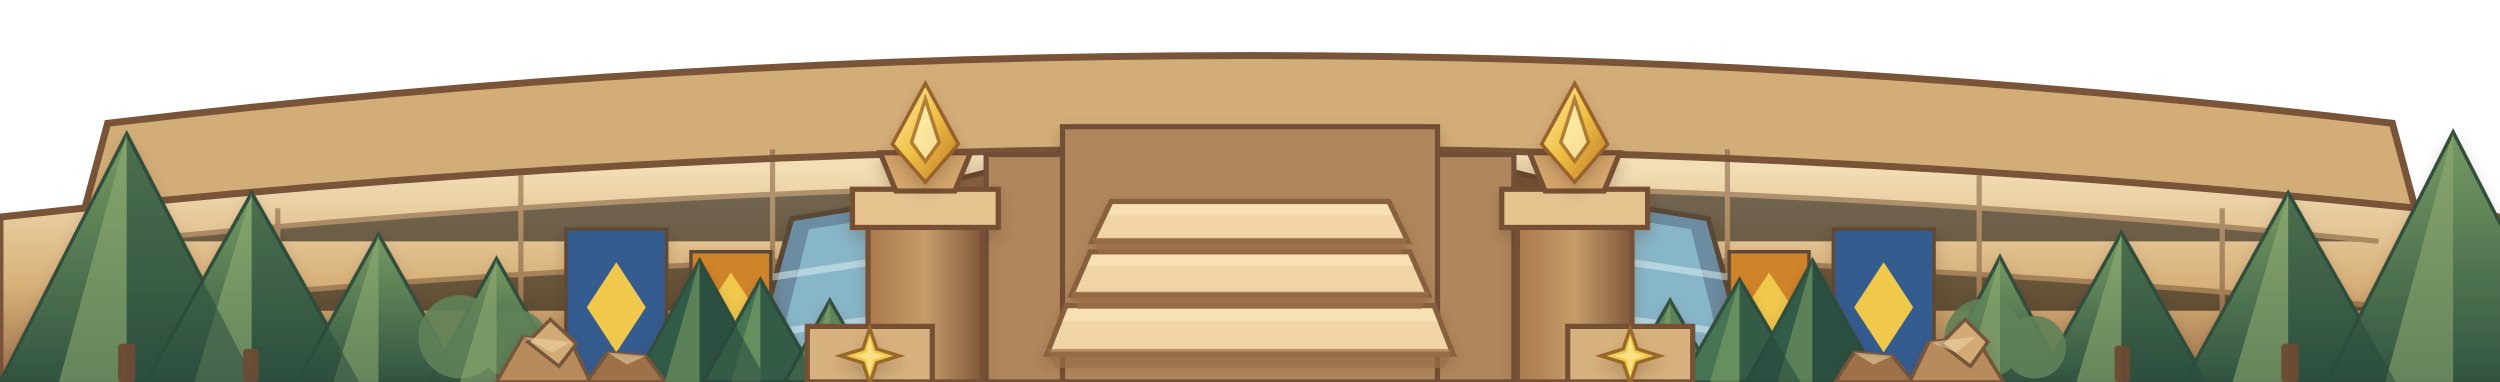
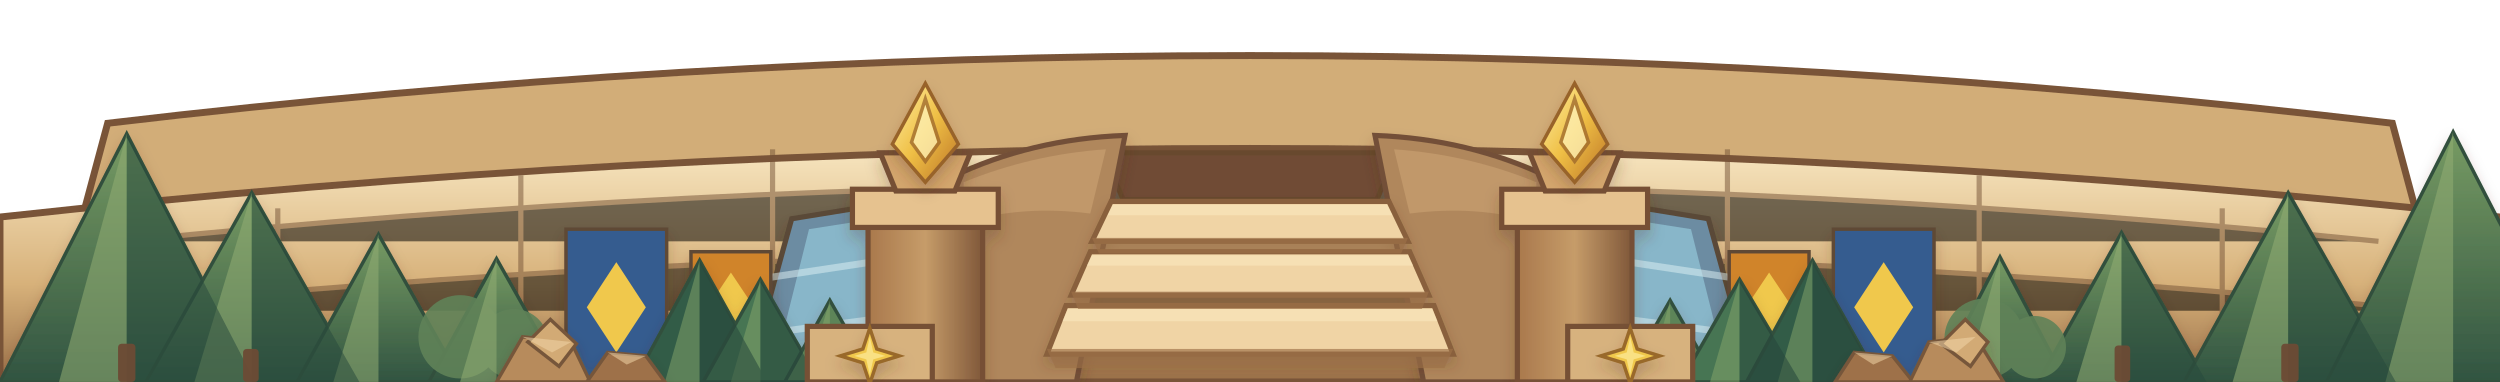
<svg xmlns="http://www.w3.org/2000/svg" viewBox="0 0 1440 220">
  <defs>
    <linearGradient id="stone" x1="0" y1="0" x2="0" y2="1">
      <stop stop-color="#f7e5bf" />
      <stop offset=".58" stop-color="#d7b17a" />
      <stop offset="1" stop-color="#9a7048" />
    </linearGradient>
    <linearGradient id="stoneSide" x1="0" y1="0" x2="1" y2="0">
      <stop stop-color="#a9784c" />
      <stop offset=".5" stop-color="#c69c69" />
      <stop offset="1" stop-color="#80583a" />
    </linearGradient>
    <linearGradient id="grass" x1="0" y1="0" x2="0" y2="1">
      <stop stop-color="#779b63" />
      <stop offset="1" stop-color="#315441" />
    </linearGradient>
    <linearGradient id="gold" x1="0" y1="0" x2="1" y2="1">
      <stop stop-color="#fff1a5" />
      <stop offset=".5" stop-color="#efbf45" />
      <stop offset="1" stop-color="#bc7426" />
    </linearGradient>
    <filter id="shadow" x="-20%" y="-20%" width="140%" height="160%">
      <feDropShadow dx="0" dy="5" stdDeviation="4" flood-color="#4f3522" flood-opacity=".25" />
    </filter>
  </defs>
  <path d="M62 71 Q720 -7 1378 71 L1418 220H22Z" fill="#d2ad78" stroke="#795438" stroke-width="4" />
  <path d="M0 125 Q720 46 1440 125V220H0Z" fill="url(#stone)" stroke="#795438" stroke-width="4" />
  <g opacity=".52" stroke="#765438" stroke-width="3">
    <path d="M70 139Q720 73 1370 139" />
    <path d="M42 179Q720 111 1398 179" />
    <path d="M160 120v100M300 101v119M445 86v134M995 86v134M1140 101v119M1280 120v100" />
  </g>
  <g filter="url(#shadow)">
    <path d="M456 126 548 111 548 220H430Z" fill="#6c8ca2" stroke="#5a4937" stroke-width="3" />
    <path d="M984 126 892 111 892 220h118Z" fill="#6c8ca2" stroke="#5a4937" stroke-width="3" />
    <path d="M466 132 536 121 536 220h-92Z" fill="#8fc2d4" opacity=".78" />
    <path d="M974 132 904 121 904 220h92Z" fill="#8fc2d4" opacity=".78" />
    <path d="M442 160 548 144M434 193 548 178M998 160 892 144M1006 193 892 178" fill="none" stroke="#d8edf0" stroke-width="4" opacity=".55" />
  </g>
  <g filter="url(#shadow)" stroke="#68492f" stroke-width="3">
    <path d="M548 104 612 88v132h-64Z" fill="#8b623f" />
    <path d="M892 104 828 88v132h64Z" fill="#745036" />
    <path d="M635 88h170l-12 27H647Z" fill="#6f4c34" />
  </g>
  <g fill="#b0875b" stroke="#735039" stroke-width="3" filter="url(#shadow)">
-     <path d="M568 89h304v131H568Z" />
-     <path d="M612 73h216v147H612Z" />
+     <path d="M548 102Q594 80 648 78L620 220H548Z" />
+     <path d="M892 102Q846 80 792 78L820 220H892Z" />
+   </g>
+   <g fill="#d2a978" opacity=".5">
+     <path d="M555 105Q594 89 637 86L628 123Q589 118 556 128Z" />
+     <path d="M885 105Q846 89 803 86L812 123Q851 118 884 128Z" />
  </g>
  <g fill="#f0d4a5" stroke="#89613d" stroke-width="3" filter="url(#shadow)">
    <path d="M640 116h160l11 23H629Z" />
    <path d="M628 145h184l11 25H617Z" />
    <path d="M614 176h212l11 28H603Z" />
  </g>
  <g fill="#9d7048" opacity=".66">
    <path d="M629 137h182l-4 9H633Z" />
    <path d="M617 168h206l-4 10H621Z" />
    <path d="M603 201h234l-5 11H608Z" />
  </g>
  <g fill="#fff0c8" opacity=".42">
    <path d="M641 118h158l3 6H638Z" />
    <path d="M629 147h182l3 6H626Z" />
    <path d="M615 178h210l3 7H612Z" />
  </g>
  <g filter="url(#shadow)" stroke="#765035" stroke-width="3">
    <path d="M500 119h66v101h-66Z" fill="url(#stoneSide)" />
    <path d="M874 119h66v101h-66Z" fill="url(#stoneSide)" />
    <path d="M491 109h84v22h-84Z" fill="#e6c28f" />
    <path d="M865 109h84v22h-84Z" fill="#e6c28f" />
    <path d="M507 88h52l-9 22h-34Z" fill="#d4a66d" />
    <path d="M881 88h52l-9 22h-34Z" fill="#d4a66d" />
  </g>
  <g fill="url(#gold)" stroke="#986329" stroke-width="2" filter="url(#shadow)">
    <path d="M533 48 552 83 533 105 514 83Z" />
    <path d="M907 48 926 83 907 105 888 83Z" />
    <path d="M533 57 541 82 533 93 525 82Z" fill="#fff4bd" opacity=".72" />
    <path d="M907 57 915 82 907 93 899 82Z" fill="#fff4bd" opacity=".72" />
  </g>
  <g stroke="#5e4936" stroke-width="2" filter="url(#shadow)">
    <path d="M326 132h58v88h-58Z" fill="#345b8f" />
    <path d="M398 145h46v75h-46Z" fill="#d0842c" />
    <path d="M996 145h46v75h-46Z" fill="#d0842c" />
    <path d="M1056 132h58v88h-58Z" fill="#345b8f" />
  </g>
  <g fill="#f0c84c">
    <path d="M355 151 372 177 355 203 338 177Z" />
    <path d="M1085 151 1102 177 1085 203 1068 177Z" />
    <path d="M421 157 435 178 421 199 407 178Z" />
    <path d="M1019 157 1033 178 1019 199 1005 178Z" />
  </g>
  <g fill="url(#grass)" stroke="#31503d" stroke-width="2" filter="url(#shadow)">
    <path d="M0 220 73 77l74 143Z" />
    <path d="M84 220 145 111l62 109Z" />
    <path d="M171 220 218 135l48 85Z" />
    <path d="M247 220 286 149l40 71Z" />
    <path d="M1115 220 1152 148l38 72Z" />
    <path d="M1174 220 1222 134l49 86Z" />
    <path d="M1258 220 1318 111l62 109Z" />
    <path d="M1340 220 1413 76l74 144Z" />
  </g>
  <g fill="#5f8258" opacity=".9">
    <circle cx="265" cy="194" r="24" />
    <circle cx="296" cy="198" r="20" />
    <circle cx="1143" cy="195" r="23" />
    <circle cx="1172" cy="200" r="18" />
  </g>
  <g fill="#91ad72" opacity=".55">
    <path d="M73 77 73 220 34 220Z" />
    <path d="M145 111 145 220 112 220Z" />
    <path d="M218 135 218 220 192 220Z" />
    <path d="M286 149 286 220 265 220Z" />
    <path d="M1152 148 1152 220 1132 220Z" />
    <path d="M1222 134 1222 220 1196 220Z" />
    <path d="M1318 111 1318 220 1286 220Z" />
    <path d="M1413 76 1413 220 1374 220Z" />
  </g>
  <g fill="#26483b" opacity=".52">
    <path d="M73 77 147 220 73 220Z" />
    <path d="M145 111 207 220 145 220Z" />
    <path d="M1222 134 1271 220 1222 220Z" />
    <path d="M1318 111 1380 220 1318 220Z" />
  </g>
  <g fill="#6c4b34" opacity=".95">
    <rect x="68" y="198" width="10" height="22" rx="2" />
    <rect x="140" y="201" width="9" height="19" rx="2" />
    <rect x="1218" y="199" width="9" height="21" rx="2" />
    <rect x="1314" y="198" width="10" height="22" rx="2" />
  </g>
  <g filter="url(#shadow)" stroke="#31503d" stroke-width="2">
    <path d="M365 220 403 150l39 70Z" fill="#315b46" />
    <path d="M405 220 438 161l34 59Z" fill="#477552" />
    <path d="M452 220 478 173l27 47Z" fill="#5d8459" />
    <path d="M935 220 962 173l27 47Z" fill="#5d8459" />
    <path d="M968 220 1002 161l35 59Z" fill="#477552" />
    <path d="M1006 220 1044 150l39 70Z" fill="#315b46" />
  </g>
  <g fill="#8aaa6c" opacity=".48">
    <path d="M403 150 403 220 383 220Z" />
    <path d="M438 161 438 220 421 220Z" />
    <path d="M478 173 478 220 464 220Z" />
    <path d="M962 173 962 220 949 220Z" />
    <path d="M1002 161 1002 220 985 220Z" />
    <path d="M1044 150 1044 220 1024 220Z" />
  </g>
  <g fill="#24453a" opacity=".55">
    <path d="M403 150 442 220 403 220Z" />
    <path d="M438 161 472 220 438 220Z" />
    <path d="M1002 161 1037 220 1002 220Z" />
    <path d="M1044 150 1083 220 1044 220Z" />
  </g>
  <g filter="url(#shadow)" stroke="#76563a" stroke-width="2">
    <path d="M286 220 301 194 329 197 340 220Z" fill="#b78b5b" />
    <path d="M304 197 317 184 332 198 322 211Z" fill="#d2aa74" />
    <path d="M338 220 350 203 372 205 383 220Z" fill="#9e7149" />
    <path d="M1057 220 1068 203 1090 205 1102 220Z" fill="#9e7149" />
    <path d="M1100 220 1111 197 1138 194 1154 220Z" fill="#b78b5b" />
    <path d="M1118 198 1132 184 1145 197 1135 211Z" fill="#d2aa74" />
  </g>
  <g fill="#f0d4a5" opacity=".55">
    <path d="M301 194 329 197 318 203Z" />
    <path d="M350 203 372 205 361 210Z" />
    <path d="M1068 203 1090 205 1079 210Z" />
    <path d="M1111 197 1138 194 1127 203Z" />
  </g>
  <g fill="#d7b27e" stroke="#765035" stroke-width="3">
    <path d="M465 188h72v32h-72Z" />
    <path d="M903 188h72v32h-72Z" />
  </g>
  <g fill="#f0c84c" stroke="#99692c" stroke-width="2" filter="url(#shadow)">
    <path d="M501 189 505 201 518 205 505 209 501 221 497 209 484 205 497 201Z" />
    <path d="M939 189 943 201 956 205 943 209 939 221 935 209 922 205 935 201Z" />
  </g>
  <g fill="#fff1a4" opacity=".62">
    <path d="M501 194 503 203 510 205 503 207 501 216 499 207 492 205 499 203Z" />
    <path d="M939 194 941 203 948 205 941 207 939 216 937 207 930 205 937 203Z" />
  </g>
</svg>
